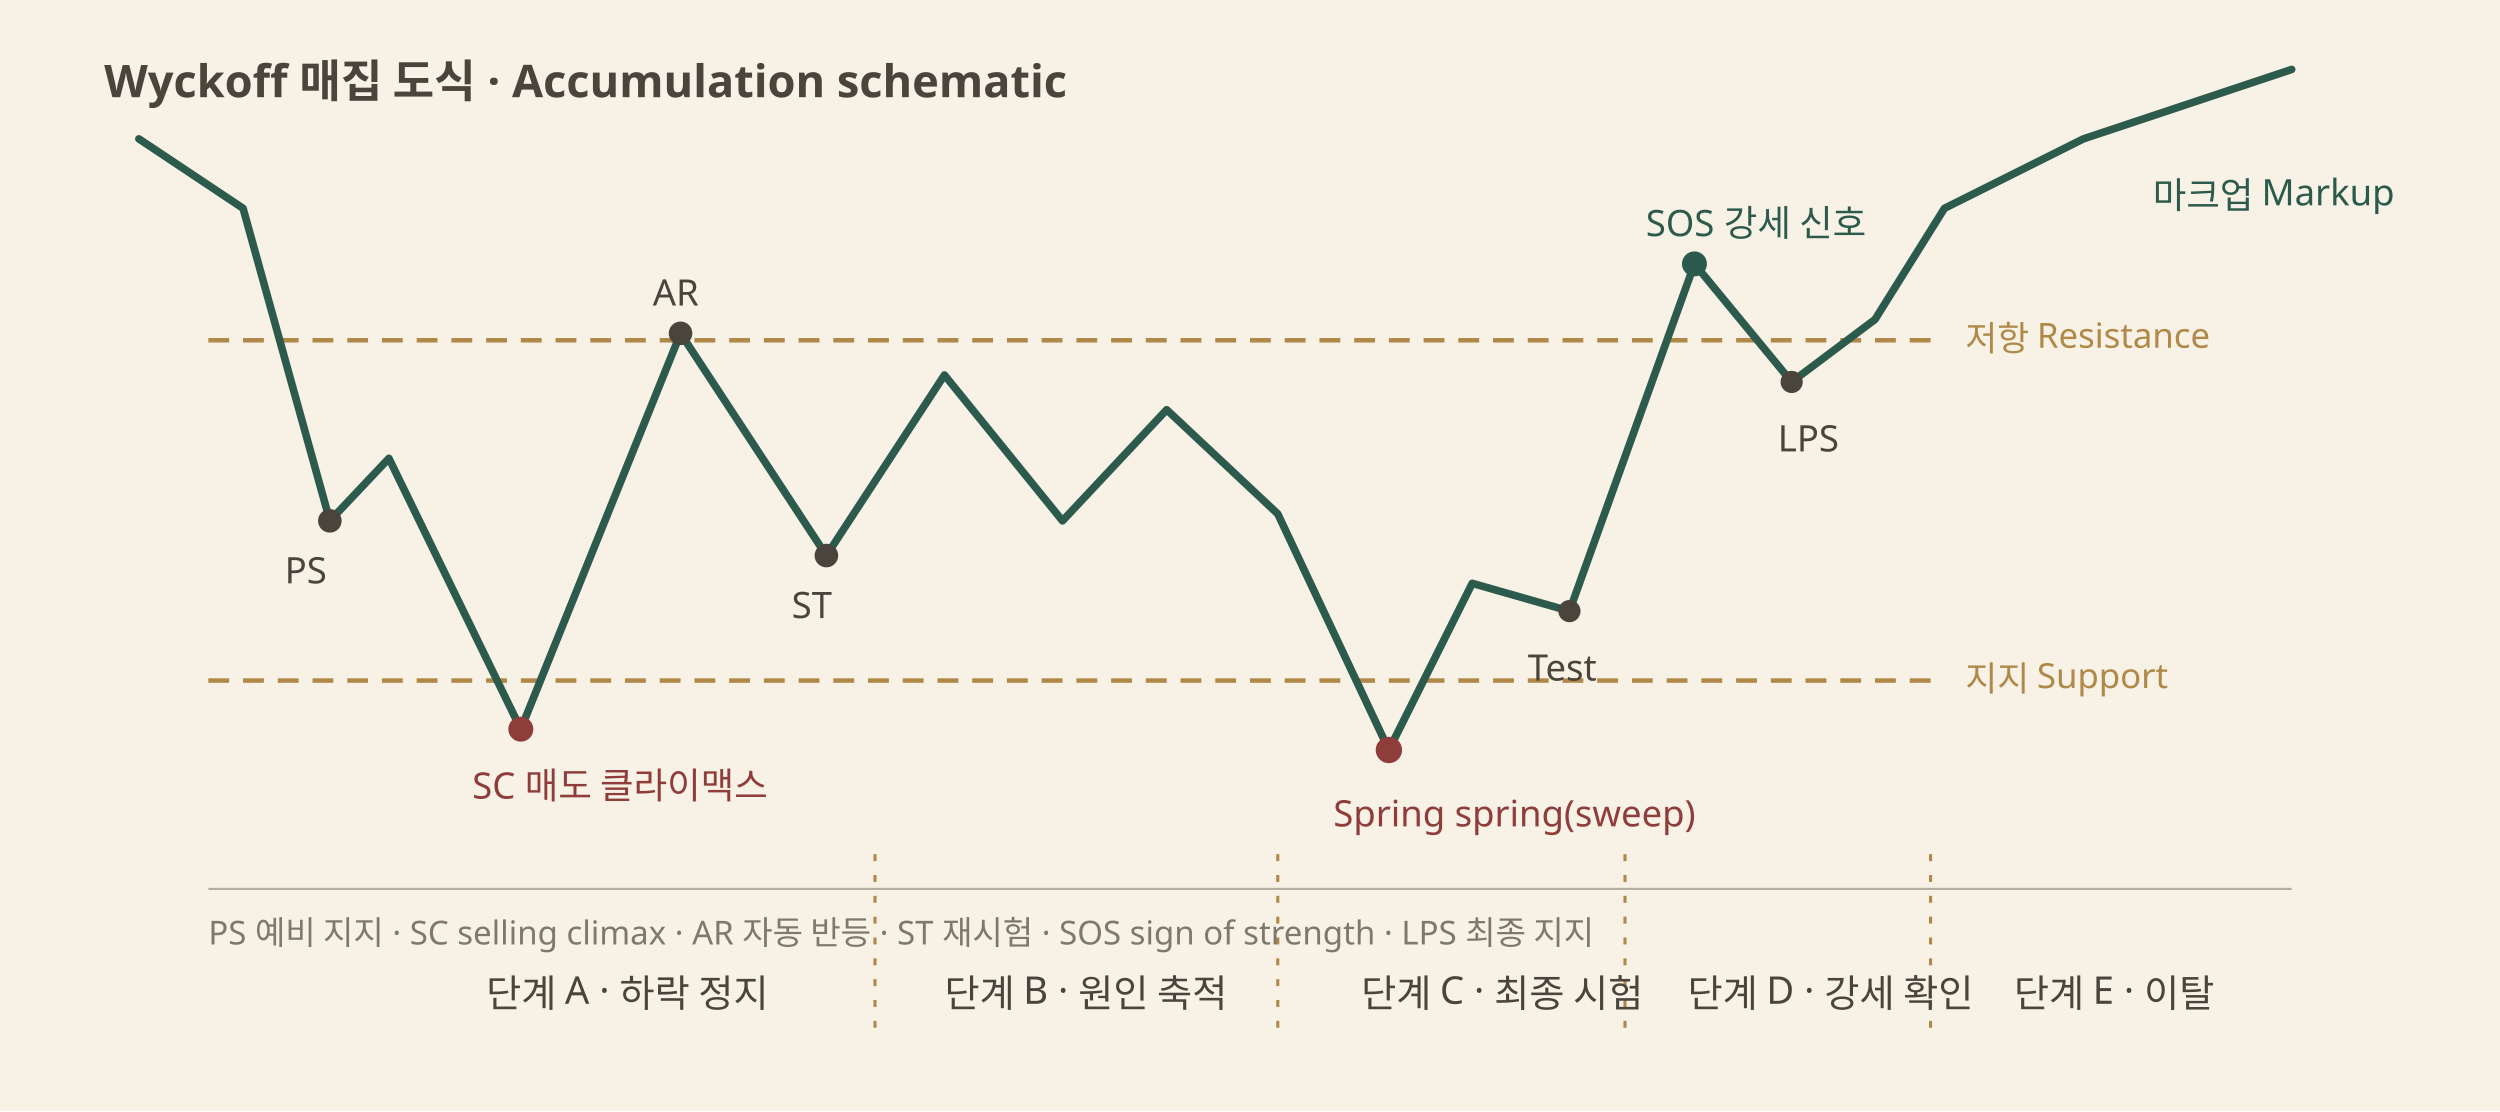
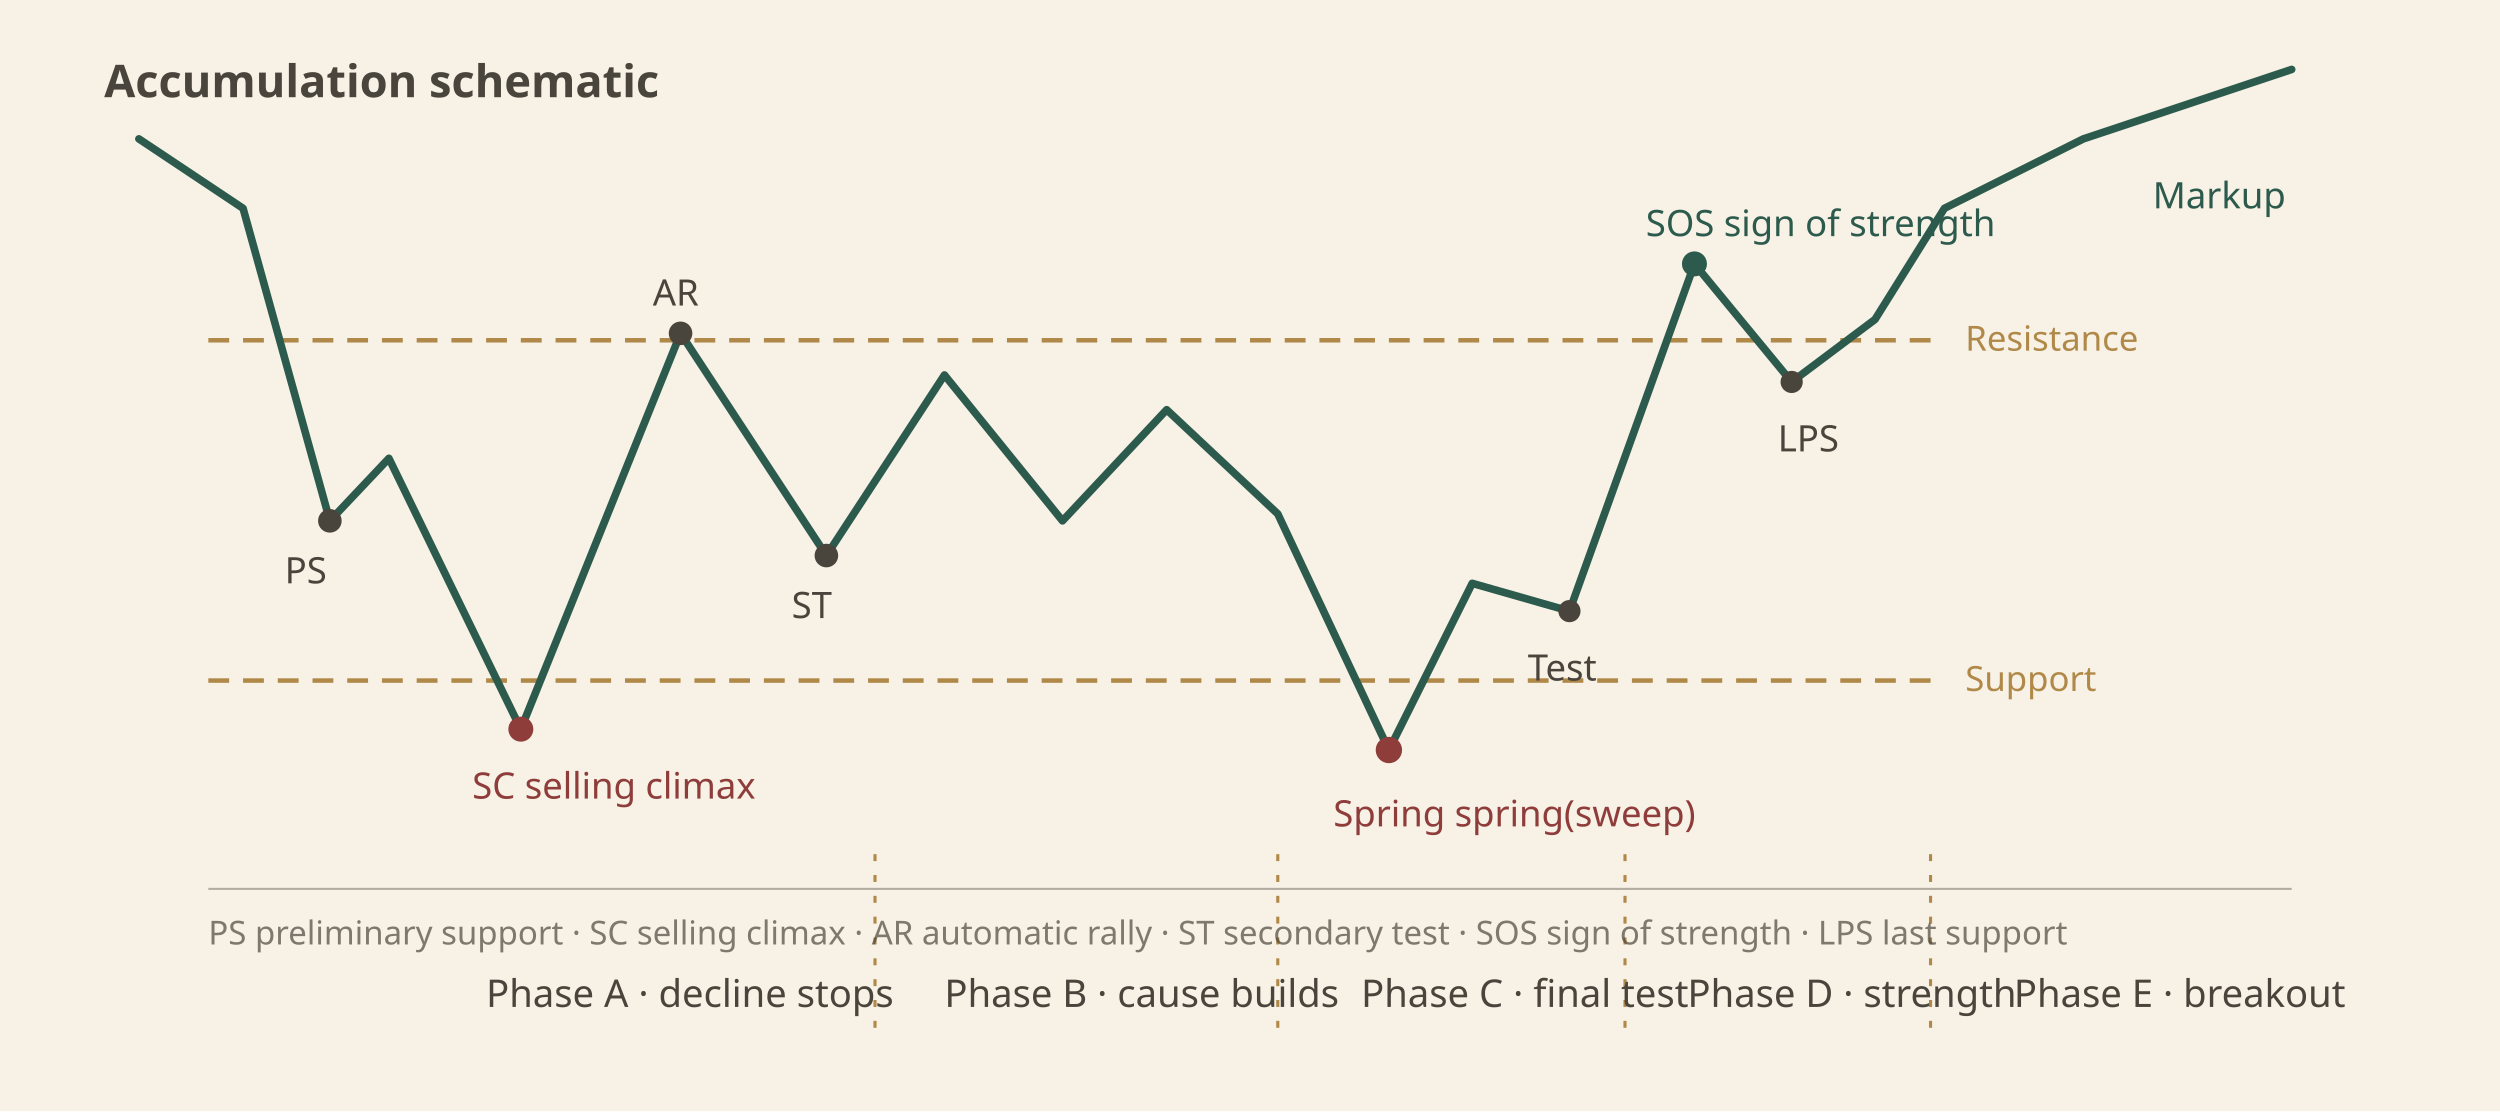
<svg xmlns="http://www.w3.org/2000/svg" viewBox="0 0 720 320" font-family="IBM Plex Sans KR, sans-serif">
  <rect width="720" height="320" fill="#f7f1e6" />
-   <text x="30" y="28" fill="#4a453c" font-size="13" font-weight="600">Wyckoff 매집 도식 · Accumulation schematic</text>
+   <text x="30" y="28" fill="#4a453c" font-size="13" font-weight="600">Accumulation schematic</text>
  <line x1="60" y1="98" x2="560" y2="98" stroke="#b08948" stroke-width="1.3" stroke-dasharray="6 4" />
  <line x1="60" y1="196" x2="560" y2="196" stroke="#b08948" stroke-width="1.3" stroke-dasharray="6 4" />
-   <text x="566" y="101" fill="#b08948" font-size="10">저항 Resistance</text>
-   <text x="566" y="199" fill="#b08948" font-size="10">지지 Support</text>
+   <text x="566" y="101" fill="#b08948" font-size="10">Resistance</text>
+   <text x="566" y="199" fill="#b08948" font-size="10">Support</text>
  <path d="M40 40 L70 60 L95 150 L112 132 L150 210 L196 96 L238 160 L272 108 L306 150 L336 118 L368 148 L400 216 L424 168 L452 176 L488 76 L516 110 L540 92 L560 60 L600 40 L660 20" fill="none" stroke="#2c5a4c" stroke-width="2.2" stroke-linejoin="round" stroke-linecap="round" />
  <circle cx="95" cy="150" r="3.4" fill="#4a453c" />
  <circle cx="150" cy="210" r="3.6" fill="#8f3d3a" />
  <circle cx="196" cy="96" r="3.4" fill="#4a453c" />
  <circle cx="238" cy="160" r="3.4" fill="#4a453c" />
  <circle cx="400" cy="216" r="3.8" fill="#8f3d3a" />
  <circle cx="452" cy="176" r="3.2" fill="#4a453c" />
  <circle cx="488" cy="76" r="3.6" fill="#2c5a4c" />
  <circle cx="516" cy="110" r="3.2" fill="#4a453c" />
  <text x="82" y="168" fill="#4a453c" font-size="10.5">PS</text>
-   <text x="136" y="230" fill="#8f3d3a" font-size="10.5">SC 매도 클라이맥스</text>
+   <text x="136" y="230" fill="#8f3d3a" font-size="10.5">SC selling climax</text>
  <text x="188" y="88" fill="#4a453c" font-size="10.5">AR</text>
  <text x="228" y="178" fill="#4a453c" font-size="10.5">ST</text>
  <text x="384" y="238" fill="#8f3d3a" font-size="10.5">Spring spring(sweep)</text>
  <text x="440" y="196" fill="#4a453c" font-size="10.5">Test</text>
-   <text x="474" y="68" fill="#2c5a4c" font-size="10.5">SOS 강세 신호</text>
+   <text x="474" y="68" fill="#2c5a4c" font-size="10.5">SOS sign of strength</text>
  <text x="512" y="130" fill="#4a453c" font-size="10.5">LPS</text>
-   <text x="620" y="60" fill="#2c5a4c" font-size="10.5">마크업 Markup</text>
+   <text x="620" y="60" fill="#2c5a4c" font-size="10.5">Markup</text>
  <line x1="252" y1="246" x2="252" y2="300" stroke="#b08948" stroke-width="0.9" stroke-dasharray="2 4" />
  <line x1="368" y1="246" x2="368" y2="300" stroke="#b08948" stroke-width="0.9" stroke-dasharray="2 4" />
  <line x1="468" y1="246" x2="468" y2="300" stroke="#b08948" stroke-width="0.9" stroke-dasharray="2 4" />
  <line x1="556" y1="246" x2="556" y2="300" stroke="#b08948" stroke-width="0.9" stroke-dasharray="2 4" />
-   <text x="140" y="290" fill="#4a453c" font-size="11">단계 A · 하락 정지</text>
-   <text x="272" y="290" fill="#4a453c" font-size="11">단계 B · 원인 축적</text>
-   <text x="392" y="290" fill="#4a453c" font-size="11">단계 C · 최종 시험</text>
-   <text x="486" y="290" fill="#4a453c" font-size="11">단계 D · 강세 확인</text>
-   <text x="580" y="290" fill="#4a453c" font-size="11">단계 E · 이탈</text>
+   <text x="140" y="290" fill="#4a453c" font-size="11">Phase A · decline stops</text>
+   <text x="272" y="290" fill="#4a453c" font-size="11">Phase B · cause builds</text>
+   <text x="392" y="290" fill="#4a453c" font-size="11">Phase C · final test</text>
+   <text x="486" y="290" fill="#4a453c" font-size="11">Phase D · strength</text>
+   <text x="580" y="290" fill="#4a453c" font-size="11">Phase E · breakout</text>
  <line x1="60" y1="256" x2="660" y2="256" stroke="#4a453c" stroke-width="0.6" opacity="0.4" />
-   <text x="60" y="272" fill="#4a453c" font-size="9.5" opacity="0.7">PS 예비 지지 · SC selling climax · AR 자동 반등 · ST 재시험 · SOS sign of strength · LPS 최종 지지</text>
+   <text x="60" y="272" fill="#4a453c" font-size="9.5" opacity="0.7">PS preliminary support · SC selling climax · AR automatic rally · ST secondary test · SOS sign of strength · LPS last support</text>
</svg>
